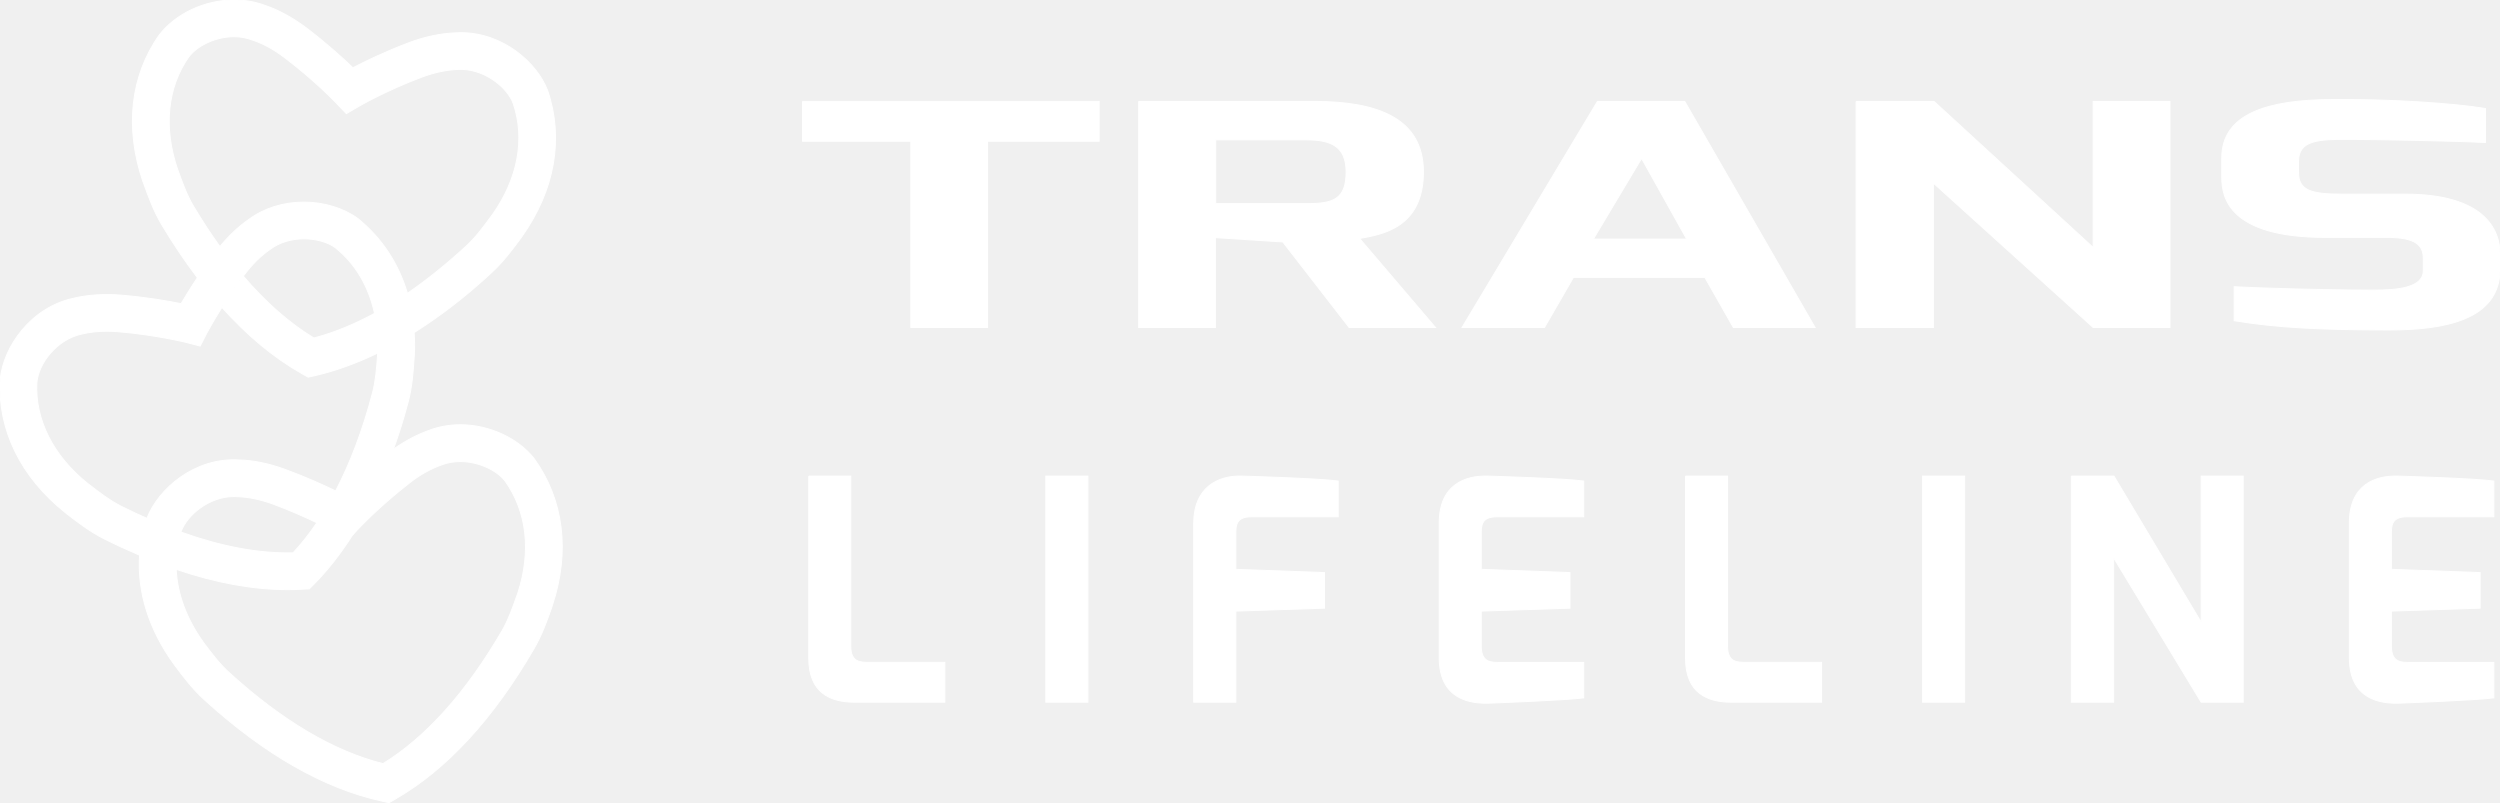
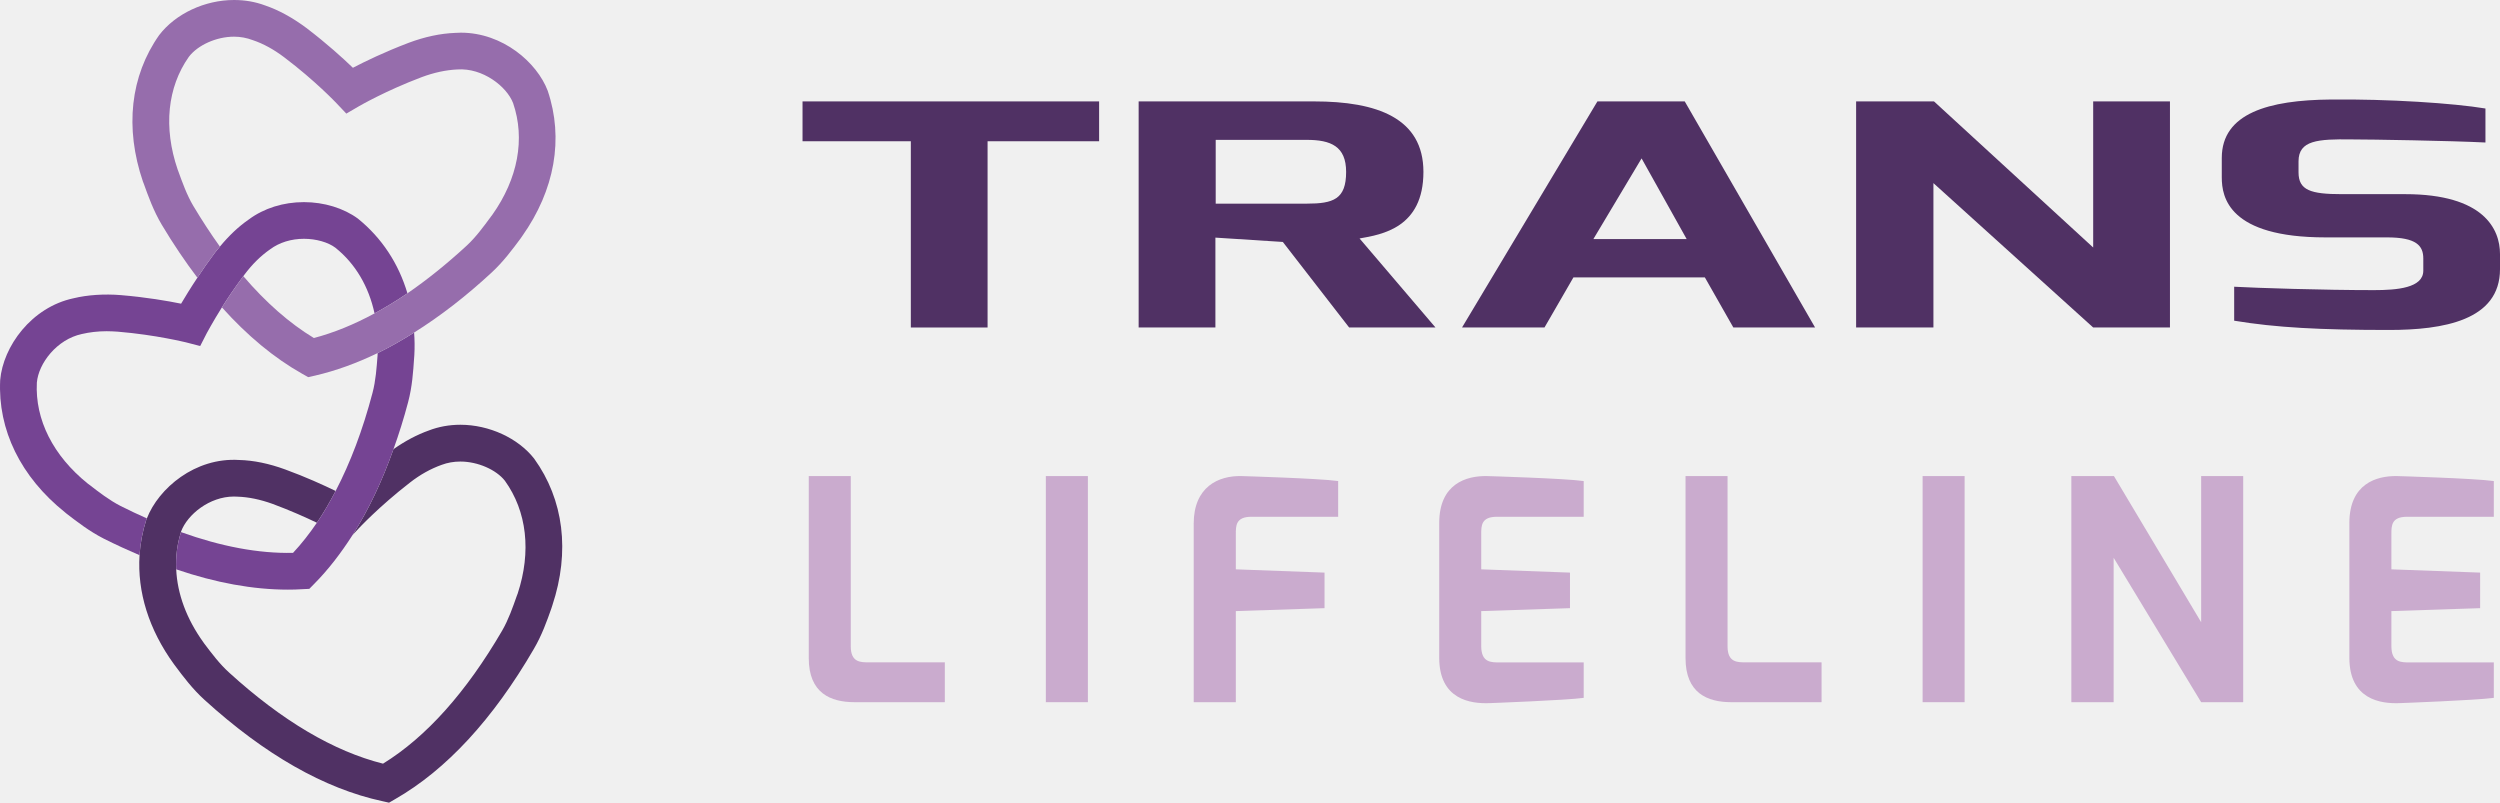
<svg xmlns="http://www.w3.org/2000/svg" id="svg2" version="1.1" xml:space="preserve" width="755.978" height="242.722" viewBox="0 0 755.978 242.722">
  <defs id="defs6" />
  <g id="g10" transform="matrix(1.25,0,0,-1.25,-87.64188,242.7222)">
    <g id="g12" transform="scale(0.24,0.24)">
-       <g id="g4848" style="stroke:#ffffff;stroke-opacity:1;fill:#ffffff;fill-opacity:1">
-         <path id="path14" style="fill:#ffffff;fill-opacity:1;fill-rule:nonzero;stroke:#ffffff;stroke-opacity:1" d="m 848.895,198.883 -0.903,-2.801 c -4.496,-12.816 -9.66,-27.309 -17.758,-41.129 C 789.105,84.152 742.027,33.137 690.453,3.586 L 684.266,0 677.309,1.57 C 619.102,14.148 558.855,48.535 498.301,103.605 c -12.133,11.004 -21.594,23.59 -29.785,34.61 l -1.004,1.344 c -25.395,34.953 -37.094,72.925 -34.719,109.894 0.766,12.254 3.137,24.277 6.953,36.195 0.109,0.215 0.328,0.555 0.438,0.899 11.808,30.332 48.656,61.687 93.058,58.871 14.375,-0.328 30.113,-3.59 46.395,-9.547 20.918,-7.641 38.562,-15.738 50.812,-21.68 -5.969,-11.363 -12.136,-22.148 -18.898,-32.027 -11.235,5.391 -26.735,12.363 -44.598,18.981 -12.465,4.492 -24.383,6.976 -35.398,7.3 -1.582,0.129 -2.594,0.129 -3.602,0.129 -24.824,0 -46.965,-18.316 -53.265,-35.179 0,-0.227 -0.114,-0.438 -0.114,-0.672 -3.926,-12.137 -5.394,-24.727 -4.824,-37.528 1.117,-24.617 10.336,-49.898 27.52,-73.73 l 0.793,-1.125 c 7.308,-9.664 15.515,-20.668 25.175,-29.328 53.153,-48.422 105.301,-79.215 154.969,-91.684 43.586,26.852 83.926,72.024 120.117,134.164 6.301,10.899 10.781,23.715 14.731,34.953 l 0.898,2.356 c 13.914,42.25 9.324,82.82 -12.926,113.726 -8.781,11.114 -27.304,19.321 -44.839,19.321 -6.629,0 -13.04,-1.121 -18.989,-3.368 -10.902,-3.933 -21.574,-9.777 -32.039,-17.988 -30.906,-23.933 -51.687,-46.281 -51.906,-46.515 l -5.731,-6.176 c 15.957,25.054 29.672,53.937 41.239,86.527 11.676,8.195 23.703,14.61 35.73,18.875 9.551,3.711 20.457,5.731 31.696,5.731 28.992,0 58.203,-13.489 74.378,-34.168 29.887,-41.453 36.301,-93.715 18.329,-147.883" />
-         <path id="path16" style="fill:#ffffff;fill-opacity:1;fill-rule:nonzero;stroke:#ffffff;stroke-opacity:1" d="m 702.809,513.418 c -11.125,-7.633 -22.254,-14.27 -33.141,-20.227 -5.859,26.977 -19.113,49.895 -39.461,66.184 -7.285,5.512 -19.422,9 -31.668,9 -12.824,0 -24.848,-3.707 -34.062,-10.57 -9.547,-6.625 -18.2,-15.164 -26.079,-25.735 -0.437,-0.445 -0.656,-0.894 -1.007,-1.347 -8.645,-11.575 -15.844,-22.364 -21.575,-31.457 -9.652,-15.403 -15.054,-25.743 -15.168,-25.848 l -6.734,-13.148 -14.266,3.714 c -0.351,0 -29.894,7.524 -68.894,10.786 -3.594,0.218 -7.414,0.445 -11.121,0.445 -8.879,0 -17.305,-1.016 -24.945,-2.805 -25.286,-5.402 -43.719,-29.562 -45.399,-49 -1.922,-37.308 16.406,-73.719 51.348,-101.812 l 1.238,-0.887 c 9.547,-7.422 20.457,-15.852 31.91,-21.703 8.887,-4.481 17.754,-8.645 26.399,-12.461 -0.11,-0.344 -0.329,-0.684 -0.438,-0.899 -3.816,-11.918 -6.187,-23.941 -6.953,-36.195 -11.809,5.055 -23.621,10.461 -35.754,16.531 -14.601,7.411 -26.957,16.965 -37.867,25.387 l -1.34,1.125 c -44.84,35.852 -67.992,83.266 -65.512,133.496 2.918,33.832 31.461,73.488 74.16,82.488 13.825,3.36 30.903,4.485 47.305,3.137 25.852,-2.125 47.645,-5.945 60.903,-8.644 3.949,6.625 9.437,15.726 16.417,26.175 5.043,7.75 11.016,16.301 17.645,25.18 1.668,2.125 3.359,4.149 5.051,6.18 8.996,10.894 18.762,20.222 29.207,27.41 15.168,11.234 34.613,17.418 55.531,17.418 20.211,0 39.988,-6.063 54.387,-16.633 24.14,-19.551 40.996,-45.281 49.883,-75.285" />
-         <path id="path18" style="fill:#ffffff;fill-opacity:1;fill-rule:nonzero;stroke:#ffffff;stroke-opacity:1" d="m 709.766,450.945 -0.215,-2.812 c -0.906,-13.59 -1.914,-28.883 -6.063,-44.496 -4.386,-16.633 -9.324,-32.25 -14.726,-47.309 -11.567,-32.59 -25.282,-61.473 -41.239,-86.527 -11.808,-18.434 -24.601,-35.059 -38.648,-49.223 l -4.961,-5.055 -7.176,-0.339 c -4.722,-0.344 -9.57,-0.446 -14.402,-0.446 -35.043,0 -72.691,6.848 -112.586,20.457 -0.57,12.801 0.898,25.391 4.824,37.528 40.449,-14.508 78.223,-21.688 112.942,-20.91 8.543,9.109 16.507,19.335 24.035,30.351 6.762,9.879 12.929,20.664 18.898,32.027 14.813,28.418 27.301,61.356 37.176,98.879 3.273,12.246 4.172,25.739 5.07,37.532 l 0.114,2.593 c 12.246,5.946 24.492,12.914 36.742,20.672 0.566,-7.531 0.679,-15.051 0.215,-22.922" />
-         <path id="path20" style="fill:#ffffff;fill-opacity:1;fill-rule:nonzero;stroke:#ffffff;stroke-opacity:1" d="m 818.43,570.953 -1.559,-2.25 c -8.101,-10.898 -17.316,-23.375 -29.105,-34.269 -26.184,-24.274 -52.254,-44.282 -78.215,-60.567 -12.25,-7.758 -24.496,-14.726 -36.742,-20.672 -21.137,-10.23 -42.254,-17.879 -63.036,-22.703 l -6.976,-1.57 -6.172,3.476 c -28.332,15.957 -55.305,38.426 -80.809,66.868 5.731,9.093 12.93,19.882 21.575,31.457 22.586,-26.403 46.418,-47.418 71.132,-62.364 20.016,5.282 40.45,13.594 61.145,24.832 10.887,5.957 22.016,12.594 33.141,20.227 19.668,13.484 39.656,29.555 59.789,48.098 9.328,8.648 17.289,19.554 24.382,29.214 l 1.446,1.907 c 25.746,36.304 33.273,76.426 20.914,112.492 -6.402,16.738 -30.57,35.73 -56.293,33.934 -11.59,-0.563 -23.504,-3.153 -35.859,-7.75 -36.633,-13.825 -63.04,-29.227 -63.254,-29.333 l -12.707,-7.417 -10.118,10.675 c -0.222,0.219 -21.226,22.473 -52.48,46.067 -10.555,7.984 -21.219,13.828 -31.691,17.308 -6.278,2.36 -12.465,3.492 -18.875,3.492 -17.754,0 -36.52,-8.429 -45.606,-20.347 -21.578,-30.676 -25.75,-71.133 -11.242,-113.598 l 0.445,-1.133 c 4.168,-11.457 8.758,-24.492 15.406,-35.625 8.754,-14.601 17.622,-28.199 26.735,-40.894 -1.692,-2.031 -3.383,-4.055 -5.051,-6.18 -6.629,-8.879 -12.602,-17.43 -17.645,-25.18 -12.359,16.301 -24.277,33.938 -35.843,53.278 -8.426,14.148 -13.715,28.976 -18.438,42.137 l -0.566,1.335 c -18.551,54.278 -12.688,106.645 16.305,147.774 16.617,21.687 46.066,35.402 75.5,35.402 10.91,0 21.464,-1.804 31.367,-5.511 13.582,-4.61 27.738,-12.368 41.566,-22.7 20.676,-15.73 37.09,-30.675 46.859,-40.113 12.024,6.289 31.911,15.953 56.184,25.164 16.195,6.07 32.02,9.449 46.969,10.008 1.469,0.105 3.597,0.219 5.613,0.219 42.387,0 76.754,-30.114 87.555,-58.438 16.394,-48.312 7.199,-100.226 -25.746,-146.75" />
+       <g id="g4848">
+         <path id="path14" style="fill:#503164;fill-opacity:1;fill-rule:nonzero;stroke:none" d="m 848.895,198.883 -0.903,-2.801 c -4.496,-12.816 -9.66,-27.309 -17.758,-41.129 C 789.105,84.152 742.027,33.137 690.453,3.586 L 684.266,0 677.309,1.57 C 619.102,14.148 558.855,48.535 498.301,103.605 c -12.133,11.004 -21.594,23.59 -29.785,34.61 l -1.004,1.344 c -25.395,34.953 -37.094,72.925 -34.719,109.894 0.766,12.254 3.137,24.277 6.953,36.195 0.109,0.215 0.328,0.555 0.438,0.899 11.808,30.332 48.656,61.687 93.058,58.871 14.375,-0.328 30.113,-3.59 46.395,-9.547 20.918,-7.641 38.562,-15.738 50.812,-21.68 -5.969,-11.363 -12.136,-22.148 -18.898,-32.027 -11.235,5.391 -26.735,12.363 -44.598,18.981 -12.465,4.492 -24.383,6.976 -35.398,7.3 -1.582,0.129 -2.594,0.129 -3.602,0.129 -24.824,0 -46.965,-18.316 -53.265,-35.179 0,-0.227 -0.114,-0.438 -0.114,-0.672 -3.926,-12.137 -5.394,-24.727 -4.824,-37.528 1.117,-24.617 10.336,-49.898 27.52,-73.73 l 0.793,-1.125 c 7.308,-9.664 15.515,-20.668 25.175,-29.328 53.153,-48.422 105.301,-79.215 154.969,-91.684 43.586,26.852 83.926,72.024 120.117,134.164 6.301,10.899 10.781,23.715 14.731,34.953 l 0.898,2.356 c 13.914,42.25 9.324,82.82 -12.926,113.726 -8.781,11.114 -27.304,19.321 -44.839,19.321 -6.629,0 -13.04,-1.121 -18.989,-3.368 -10.902,-3.933 -21.574,-9.777 -32.039,-17.988 -30.906,-23.933 -51.687,-46.281 -51.906,-46.515 l -5.731,-6.176 c 15.957,25.054 29.672,53.937 41.239,86.527 11.676,8.195 23.703,14.61 35.73,18.875 9.551,3.711 20.457,5.731 31.696,5.731 28.992,0 58.203,-13.489 74.378,-34.168 29.887,-41.453 36.301,-93.715 18.329,-147.883" />
+         <path id="path16" style="fill:#754493;fill-opacity:1;fill-rule:nonzero;stroke:none" d="m 702.809,513.418 c -11.125,-7.633 -22.254,-14.27 -33.141,-20.227 -5.859,26.977 -19.113,49.895 -39.461,66.184 -7.285,5.512 -19.422,9 -31.668,9 -12.824,0 -24.848,-3.707 -34.062,-10.57 -9.547,-6.625 -18.2,-15.164 -26.079,-25.735 -0.437,-0.445 -0.656,-0.894 -1.007,-1.347 -8.645,-11.575 -15.844,-22.364 -21.575,-31.457 -9.652,-15.403 -15.054,-25.743 -15.168,-25.848 l -6.734,-13.148 -14.266,3.714 c -0.351,0 -29.894,7.524 -68.894,10.786 -3.594,0.218 -7.414,0.445 -11.121,0.445 -8.879,0 -17.305,-1.016 -24.945,-2.805 -25.286,-5.402 -43.719,-29.562 -45.399,-49 -1.922,-37.308 16.406,-73.719 51.348,-101.812 l 1.238,-0.887 c 9.547,-7.422 20.457,-15.852 31.91,-21.703 8.887,-4.481 17.754,-8.645 26.399,-12.461 -0.11,-0.344 -0.329,-0.684 -0.438,-0.899 -3.816,-11.918 -6.187,-23.941 -6.953,-36.195 -11.809,5.055 -23.621,10.461 -35.754,16.531 -14.601,7.411 -26.957,16.965 -37.867,25.387 l -1.34,1.125 c -44.84,35.852 -67.992,83.266 -65.512,133.496 2.918,33.832 31.461,73.488 74.16,82.488 13.825,3.36 30.903,4.485 47.305,3.137 25.852,-2.125 47.645,-5.945 60.903,-8.644 3.949,6.625 9.437,15.726 16.417,26.175 5.043,7.75 11.016,16.301 17.645,25.18 1.668,2.125 3.359,4.149 5.051,6.18 8.996,10.894 18.762,20.222 29.207,27.41 15.168,11.234 34.613,17.418 55.531,17.418 20.211,0 39.988,-6.063 54.387,-16.633 24.14,-19.551 40.996,-45.281 49.883,-75.285" />
+         <path id="path18" style="fill:#754493;fill-opacity:1;fill-rule:nonzero;stroke:none" d="m 709.766,450.945 -0.215,-2.812 c -0.906,-13.59 -1.914,-28.883 -6.063,-44.496 -4.386,-16.633 -9.324,-32.25 -14.726,-47.309 -11.567,-32.59 -25.282,-61.473 -41.239,-86.527 -11.808,-18.434 -24.601,-35.059 -38.648,-49.223 l -4.961,-5.055 -7.176,-0.339 c -4.722,-0.344 -9.57,-0.446 -14.402,-0.446 -35.043,0 -72.691,6.848 -112.586,20.457 -0.57,12.801 0.898,25.391 4.824,37.528 40.449,-14.508 78.223,-21.688 112.942,-20.91 8.543,9.109 16.507,19.335 24.035,30.351 6.762,9.879 12.929,20.664 18.898,32.027 14.813,28.418 27.301,61.356 37.176,98.879 3.273,12.246 4.172,25.739 5.07,37.532 l 0.114,2.593 c 12.246,5.946 24.492,12.914 36.742,20.672 0.566,-7.531 0.679,-15.051 0.215,-22.922" />
+         <path id="path20" style="fill:#966dac;fill-opacity:1;fill-rule:nonzero;stroke:none" d="m 818.43,570.953 -1.559,-2.25 c -8.101,-10.898 -17.316,-23.375 -29.105,-34.269 -26.184,-24.274 -52.254,-44.282 -78.215,-60.567 -12.25,-7.758 -24.496,-14.726 -36.742,-20.672 -21.137,-10.23 -42.254,-17.879 -63.036,-22.703 l -6.976,-1.57 -6.172,3.476 c -28.332,15.957 -55.305,38.426 -80.809,66.868 5.731,9.093 12.93,19.882 21.575,31.457 22.586,-26.403 46.418,-47.418 71.132,-62.364 20.016,5.282 40.45,13.594 61.145,24.832 10.887,5.957 22.016,12.594 33.141,20.227 19.668,13.484 39.656,29.555 59.789,48.098 9.328,8.648 17.289,19.554 24.382,29.214 l 1.446,1.907 c 25.746,36.304 33.273,76.426 20.914,112.492 -6.402,16.738 -30.57,35.73 -56.293,33.934 -11.59,-0.563 -23.504,-3.153 -35.859,-7.75 -36.633,-13.825 -63.04,-29.227 -63.254,-29.333 l -12.707,-7.417 -10.118,10.675 c -0.222,0.219 -21.226,22.473 -52.48,46.067 -10.555,7.984 -21.219,13.828 -31.691,17.308 -6.278,2.36 -12.465,3.492 -18.875,3.492 -17.754,0 -36.52,-8.429 -45.606,-20.347 -21.578,-30.676 -25.75,-71.133 -11.242,-113.598 l 0.445,-1.133 c 4.168,-11.457 8.758,-24.492 15.406,-35.625 8.754,-14.601 17.622,-28.199 26.735,-40.894 -1.692,-2.031 -3.383,-4.055 -5.051,-6.18 -6.629,-8.879 -12.602,-17.43 -17.645,-25.18 -12.359,16.301 -24.277,33.938 -35.843,53.278 -8.426,14.148 -13.715,28.976 -18.438,42.137 l -0.566,1.335 c -18.551,54.278 -12.688,106.645 16.305,147.774 16.617,21.687 46.066,35.402 75.5,35.402 10.91,0 21.464,-1.804 31.367,-5.511 13.582,-4.61 27.738,-12.368 41.566,-22.7 20.676,-15.73 37.09,-30.675 46.859,-40.113 12.024,6.289 31.911,15.953 56.184,25.164 16.195,6.07 32.02,9.449 46.969,10.008 1.469,0.105 3.597,0.219 5.613,0.219 42.387,0 76.754,-30.114 87.555,-58.438 16.394,-48.312 7.199,-100.226 -25.746,-146.75" />
      </g>
-       <g id="g4833" transform="translate(133.9981,6.573185)" style="fill:#ffffff;fill-opacity:1;stroke:#ffffff;stroke-opacity:1">
-         <path id="path22" style="fill:#ffffff;fill-opacity:1;fill-rule:nonzero;stroke:#ffffff;stroke-opacity:1" d="m 967.068,700.288 298.948,0 0,-40.165 -112.429,0 0,-187.728 -77.35,0 0,187.728 -109.169,0 0,40.165" />
-         <path id="path24" style="fill:#ffffff;fill-opacity:1;fill-rule:nonzero;stroke:#ffffff;stroke-opacity:1" d="m 1475.239,597.229 c 26.935,0 39.756,4.449 39.756,31.997 0,25.889 -15.477,32.297 -39.756,32.297 l -91.71,0 0,-64.294 91.71,0 z m -169.374,103.059 176.928,0 c 63.18,0 110.121,-16.658 110.121,-71.062 0,-56.423 -41.951,-63.13 -64.382,-67.091 l 76.533,-89.739 -87.02,0 -66.853,86.23 -67.962,4.359 0,-90.589 -77.364,0 0,227.893" />
-         <path id="path26" style="fill:#ffffff;fill-opacity:1;fill-rule:nonzero;stroke:#ffffff;stroke-opacity:1" d="m 1858.249,561.513 -45.439,81.331 -48.604,-81.331 94.043,0 z m -89.954,138.775 88.014,0 131.374,-227.893 -82.377,0 -28.714,50.496 -132.482,0 -29.176,-50.496 -83.116,0 136.479,227.893" />
-         <path id="path28" style="fill:#ffffff;fill-opacity:1;fill-rule:nonzero;stroke:#ffffff;stroke-opacity:1" d="m 2029.055,700.288 78.496,0 160.458,-147.258 0,147.258 77.387,0 0,-227.893 -77.387,0 -161.035,145.534 0,-145.534 -77.919,0 0,227.893" />
-         <path id="path30" style="fill:#ffffff;fill-opacity:1;fill-rule:nonzero;stroke:#ffffff;stroke-opacity:1" d="m 2397.627,643.285 c 0,45.173 47.518,58.348 109.428,58.891 58.167,0.677 124.42,-3.71 156.346,-9.042 l 0,-34.272 c -35.367,1.776 -115.042,3.112 -135.116,3.112 -33.819,0.444 -53.293,-0.876 -53.293,-22.089 l 0,-11.137 c 0,-18.046 12.29,-21.946 43.568,-21.946 l 63.873,0 c 79.328,0 95.637,-35.229 95.637,-60.385 l 0,-15.196 c 0,-51.743 -57.197,-61.316 -111.9,-61.316 -69.002,0 -114.233,2.382 -156.045,9.34 l 0,34.244 c 22.084,-1.254 89.492,-3.428 140.845,-3.428 23.285,0 49.782,2.155 49.782,19.626 l 0,12.262 c 0,12.95 -7,21.269 -36.522,21.269 l -62.141,0 c -97.554,0 -104.461,40.59 -104.461,60.415 l 0,19.652" />
-         <path id="path32" style="fill:#ffffff;fill-opacity:1;fill-rule:nonzero;stroke:#ffffff;stroke-opacity:1" d="m 973.349,322.629 42.339,0 0,-171.578 c 0,-16.485 10.035,-16.18 18.813,-16.18 l 76.008,0 0,-40.154 -90.959,0 c -24.193,0 -46.201,9.176 -46.201,44.37 l 0,183.542" />
-         <path id="path34" style="fill:#ffffff;fill-opacity:1;fill-rule:nonzero;stroke:#ffffff;stroke-opacity:1" d="m 1212.307,94.717 42.384,0 0,227.912 -42.384,0 0,-227.912 z" />
-         <path id="path36" style="fill:#ffffff;fill-opacity:1;fill-rule:nonzero;stroke:#ffffff;stroke-opacity:1" d="m 1361.353,274.605 c 0,37.194 24.949,48.602 48.165,48.024 0,0 78.034,-2.266 97.462,-5.008 l 0,-36.014 -87.482,0 c -15.685,0 -15.685,-9.032 -15.685,-17.434 l 0,-35.545 89.423,-3.292 0,-35.852 -89.423,-2.95 0,-91.816 -42.459,0 0,179.887" />
-         <path id="path38" style="fill:#ffffff;fill-opacity:1;fill-rule:nonzero;stroke:#ffffff;stroke-opacity:1" d="m 1608.831,275.291 c 0,39.551 27.236,47.735 48.119,47.338 0,0 78.034,-2.266 97.508,-5.008 l 0,-36.014 -87.505,0 c -15.778,0 -15.778,-9.032 -15.778,-17.434 l 0,-35.545 89.469,-3.292 0,-35.852 -89.469,-2.95 0,-35.536 c 0.139,-16.496 10.002,-16.198 18.827,-16.198 l 84.456,0 0,-35.725 c -17.141,-2.4 -94.436,-5.297 -94.436,-5.297 -19.82,-0.882 -51.191,3.701 -51.191,45.742 l 0,135.772" />
-         <path id="path40" style="fill:#ffffff;fill-opacity:1;fill-rule:nonzero;stroke:#ffffff;stroke-opacity:1" d="m 1857.117,322.629 42.344,0 0,-171.578 c 0,-16.485 10.026,-16.18 18.804,-16.18 l 75.955,0 0,-40.154 -90.971,0 c -24.117,0 -46.132,9.176 -46.132,44.37 l 0,183.542" />
-         <path id="path42" style="fill:#ffffff;fill-opacity:1;fill-rule:nonzero;stroke:#ffffff;stroke-opacity:1" d="m 2096.07,94.717 42.339,0 0,227.912 -42.339,0 0,-227.912 z" />
-         <path id="path44" style="fill:#ffffff;fill-opacity:1;fill-rule:nonzero;stroke:#ffffff;stroke-opacity:1" d="m 2245.994,322.629 42.944,0 87.898,-147.276 0,147.276 42.39,0 0,-227.912 -42.39,0 -88.198,145.544 0,-145.544 -42.644,0 0,227.912" />
-         <path id="path46" style="fill:#ffffff;fill-opacity:1;fill-rule:nonzero;stroke:#ffffff;stroke-opacity:1" d="m 2526.229,275.291 c 0,39.551 27.236,47.735 48.096,47.338 0,0 78.034,-2.266 97.508,-5.008 l 0,-36.014 -87.528,0 c -15.709,0 -15.709,-9.032 -15.709,-17.434 l 0,-35.545 89.446,-3.292 0,-35.852 -89.446,-2.95 0,-35.536 c 0.116,-16.496 10.003,-16.198 18.781,-16.198 l 84.456,0 0,-35.725 c -17.187,-2.4 -94.459,-5.297 -94.459,-5.297 -19.774,-0.882 -51.145,3.701 -51.145,45.742 l 0,135.772" />
+       <g id="g4833" transform="translate(133.9981,6.573185)">
+         <path id="path22" style="fill:#503164;fill-opacity:1;fill-rule:nonzero;stroke:none" d="m 967.068,700.288 298.948,0 0,-40.165 -112.429,0 0,-187.728 -77.35,0 0,187.728 -109.169,0 0,40.165" />
+         <path id="path24" style="fill:#503164;fill-opacity:1;fill-rule:nonzero;stroke:none" d="m 1475.239,597.229 c 26.935,0 39.756,4.449 39.756,31.997 0,25.889 -15.477,32.297 -39.756,32.297 l -91.71,0 0,-64.294 91.71,0 z m -169.374,103.059 176.928,0 c 63.18,0 110.121,-16.658 110.121,-71.062 0,-56.423 -41.951,-63.13 -64.382,-67.091 l 76.533,-89.739 -87.02,0 -66.853,86.23 -67.962,4.359 0,-90.589 -77.364,0 0,227.893" />
+         <path id="path26" style="fill:#503164;fill-opacity:1;fill-rule:nonzero;stroke:none" d="m 1858.249,561.513 -45.439,81.331 -48.604,-81.331 94.043,0 z m -89.954,138.775 88.014,0 131.374,-227.893 -82.377,0 -28.714,50.496 -132.482,0 -29.176,-50.496 -83.116,0 136.479,227.893" />
+         <path id="path28" style="fill:#503164;fill-opacity:1;fill-rule:nonzero;stroke:none" d="m 2029.055,700.288 78.496,0 160.458,-147.258 0,147.258 77.387,0 0,-227.893 -77.387,0 -161.035,145.534 0,-145.534 -77.919,0 0,227.893" />
+         <path id="path30" style="fill:#503164;fill-opacity:1;fill-rule:nonzero;stroke:none" d="m 2397.627,643.285 c 0,45.173 47.518,58.348 109.428,58.891 58.167,0.677 124.42,-3.71 156.346,-9.042 l 0,-34.272 c -35.367,1.776 -115.042,3.112 -135.116,3.112 -33.819,0.444 -53.293,-0.876 -53.293,-22.089 l 0,-11.137 c 0,-18.046 12.29,-21.946 43.568,-21.946 l 63.873,0 c 79.328,0 95.637,-35.229 95.637,-60.385 l 0,-15.196 c 0,-51.743 -57.197,-61.316 -111.9,-61.316 -69.002,0 -114.233,2.382 -156.045,9.34 l 0,34.244 c 22.084,-1.254 89.492,-3.428 140.845,-3.428 23.285,0 49.782,2.155 49.782,19.626 l 0,12.262 c 0,12.95 -7,21.269 -36.522,21.269 l -62.141,0 c -97.554,0 -104.461,40.59 -104.461,60.415 l 0,19.652" />
+         <path id="path32" style="fill:#caabce;fill-opacity:1;fill-rule:nonzero;stroke:none" d="m 973.349,322.629 42.339,0 0,-171.578 c 0,-16.485 10.035,-16.18 18.813,-16.18 l 76.008,0 0,-40.154 -90.959,0 c -24.193,0 -46.201,9.176 -46.201,44.37 l 0,183.542" />
+         <path id="path34" style="fill:#caabce;fill-opacity:1;fill-rule:nonzero;stroke:none" d="m 1212.307,94.717 42.384,0 0,227.912 -42.384,0 0,-227.912 z" />
+         <path id="path36" style="fill:#caabce;fill-opacity:1;fill-rule:nonzero;stroke:none" d="m 1361.353,274.605 c 0,37.194 24.949,48.602 48.165,48.024 0,0 78.034,-2.266 97.462,-5.008 l 0,-36.014 -87.482,0 c -15.685,0 -15.685,-9.032 -15.685,-17.434 l 0,-35.545 89.423,-3.292 0,-35.852 -89.423,-2.95 0,-91.816 -42.459,0 0,179.887" />
+         <path id="path38" style="fill:#caabce;fill-opacity:1;fill-rule:nonzero;stroke:none" d="m 1608.831,275.291 c 0,39.551 27.236,47.735 48.119,47.338 0,0 78.034,-2.266 97.508,-5.008 l 0,-36.014 -87.505,0 c -15.778,0 -15.778,-9.032 -15.778,-17.434 l 0,-35.545 89.469,-3.292 0,-35.852 -89.469,-2.95 0,-35.536 c 0.139,-16.496 10.002,-16.198 18.827,-16.198 l 84.456,0 0,-35.725 c -17.141,-2.4 -94.436,-5.297 -94.436,-5.297 -19.82,-0.882 -51.191,3.701 -51.191,45.742 l 0,135.772" />
+         <path id="path40" style="fill:#caabce;fill-opacity:1;fill-rule:nonzero;stroke:none" d="m 1857.117,322.629 42.344,0 0,-171.578 c 0,-16.485 10.026,-16.18 18.804,-16.18 l 75.955,0 0,-40.154 -90.971,0 c -24.117,0 -46.132,9.176 -46.132,44.37 l 0,183.542" />
+         <path id="path42" style="fill:#caabce;fill-opacity:1;fill-rule:nonzero;stroke:none" d="m 2096.07,94.717 42.339,0 0,227.912 -42.339,0 0,-227.912 z" />
+         <path id="path44" style="fill:#caabce;fill-opacity:1;fill-rule:nonzero;stroke:none" d="m 2245.994,322.629 42.944,0 87.898,-147.276 0,147.276 42.39,0 0,-227.912 -42.39,0 -88.198,145.544 0,-145.544 -42.644,0 0,227.912" />
+         <path id="path46" style="fill:#caabce;fill-opacity:1;fill-rule:nonzero;stroke:none" d="m 2526.229,275.291 c 0,39.551 27.236,47.735 48.096,47.338 0,0 78.034,-2.266 97.508,-5.008 l 0,-36.014 -87.528,0 c -15.709,0 -15.709,-9.032 -15.709,-17.434 l 0,-35.545 89.446,-3.292 0,-35.852 -89.446,-2.95 0,-35.536 c 0.116,-16.496 10.003,-16.198 18.781,-16.198 l 84.456,0 0,-35.725 c -17.187,-2.4 -94.459,-5.297 -94.459,-5.297 -19.774,-0.882 -51.145,3.701 -51.145,45.742 l 0,135.772" />
      </g>
    </g>
  </g>
</svg>
